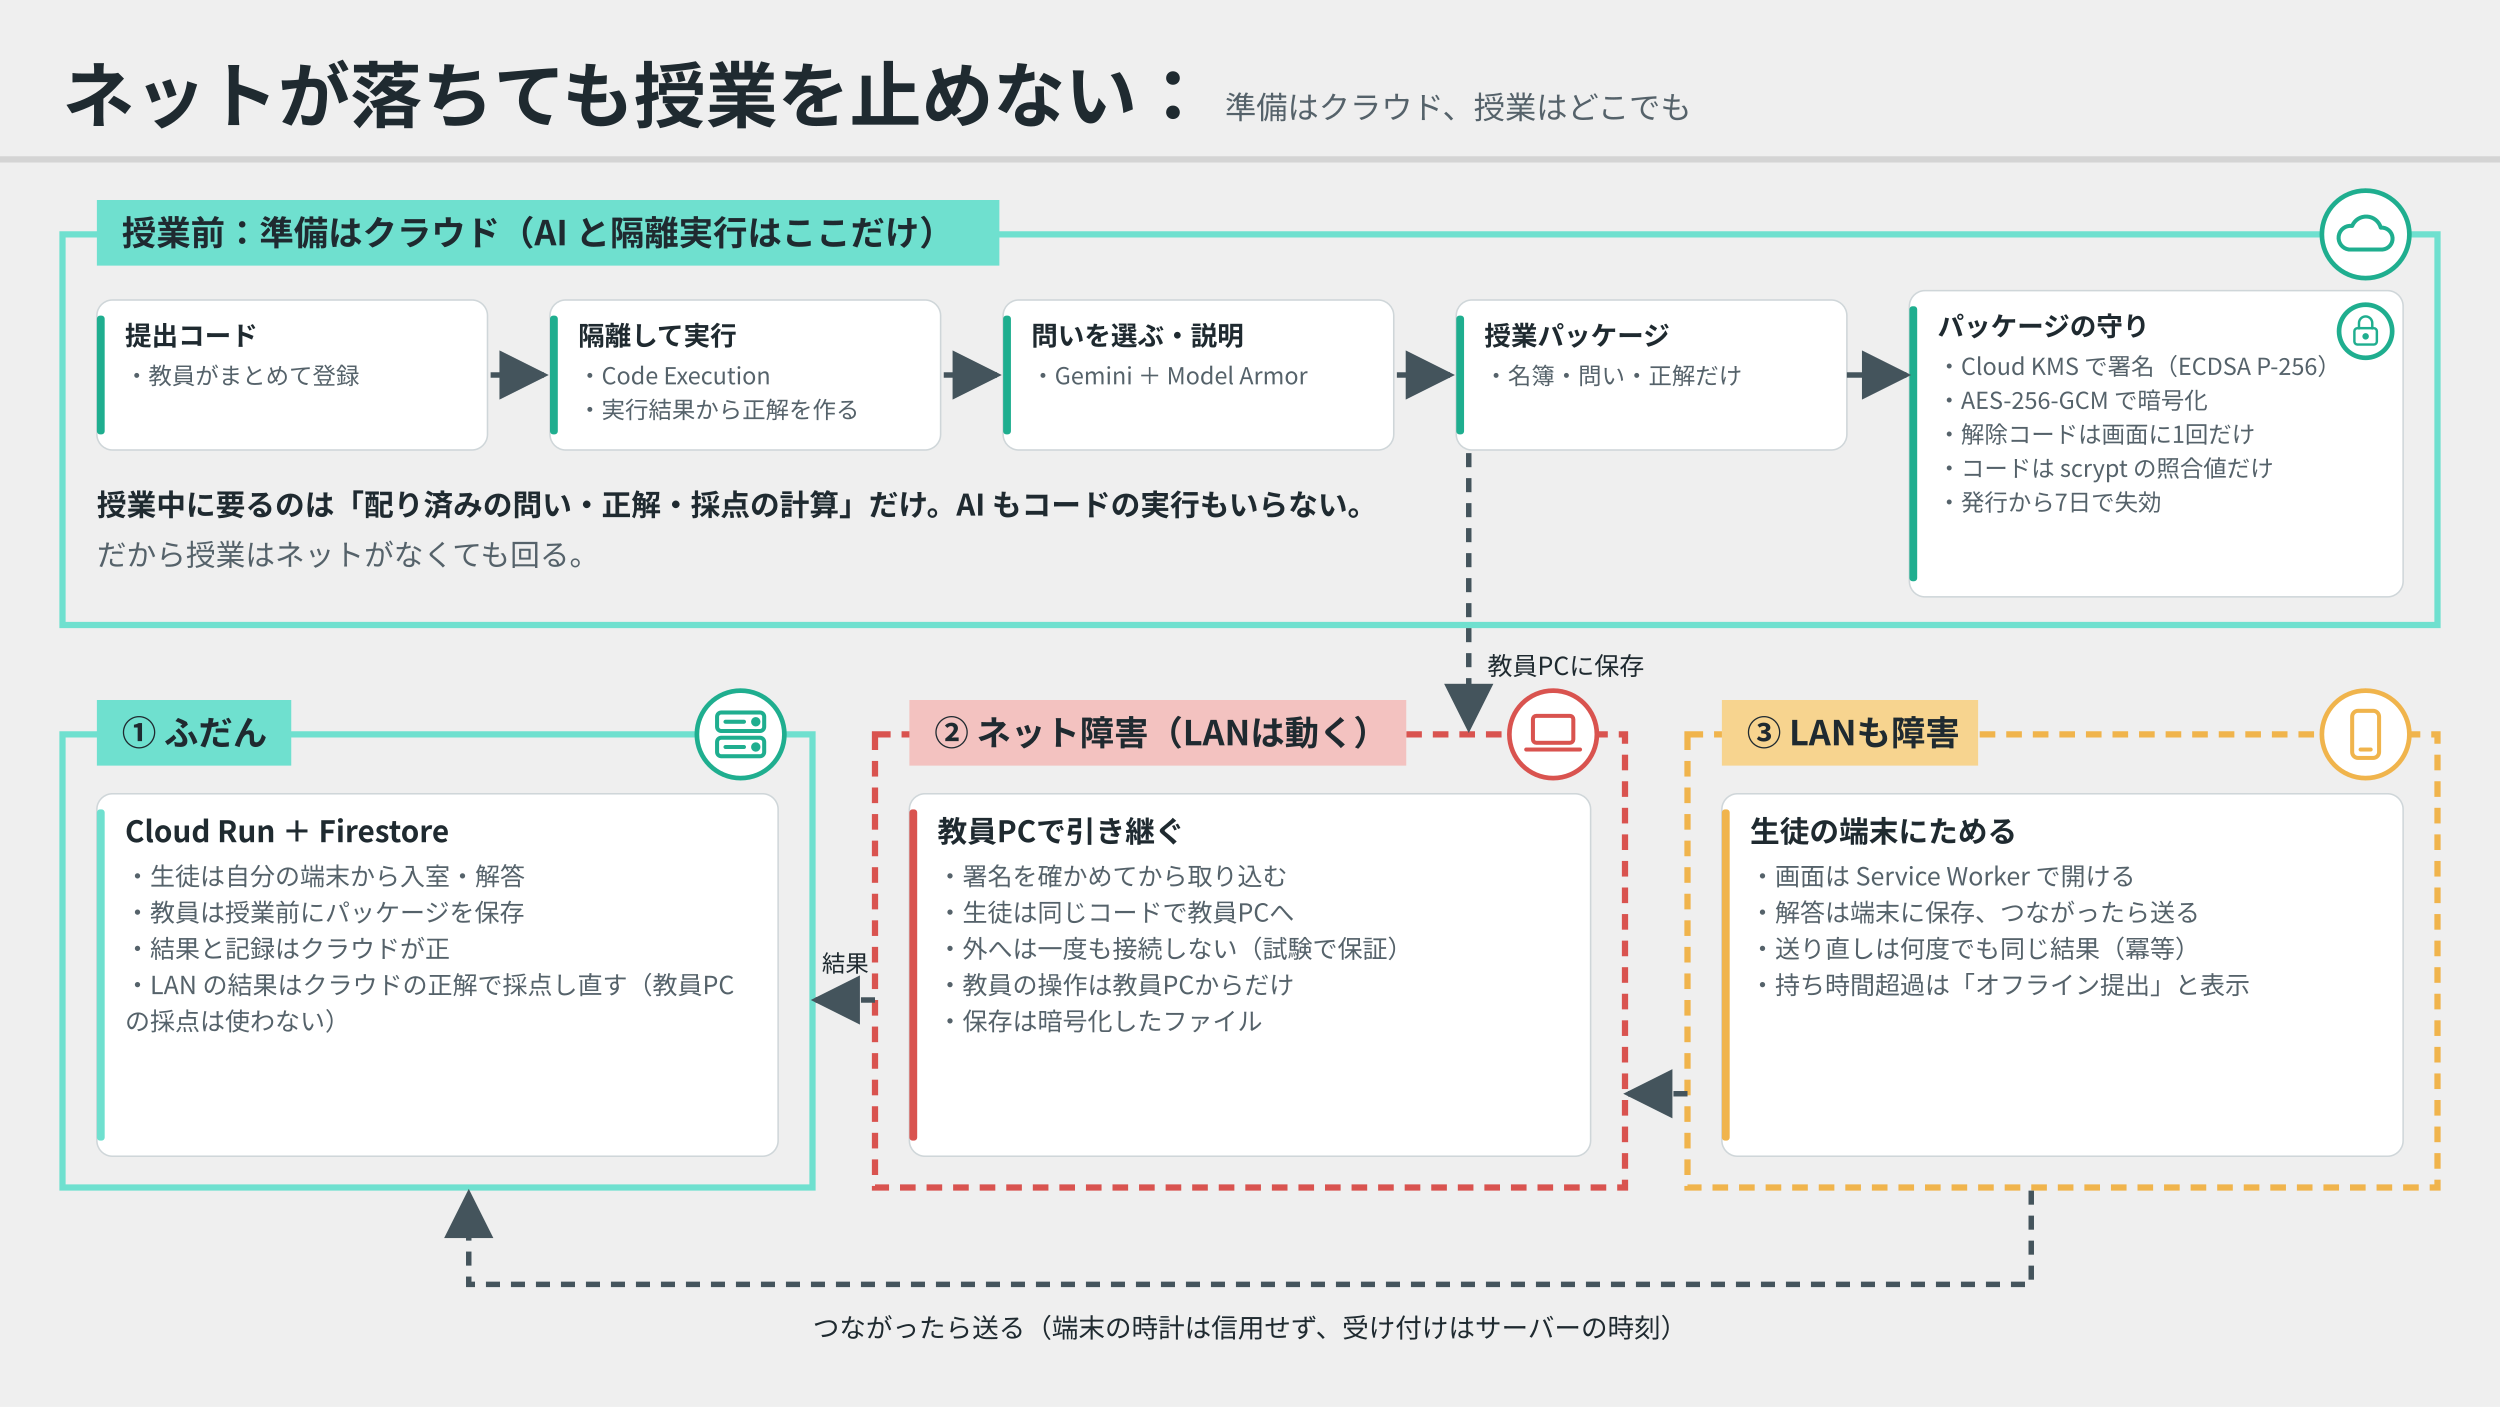
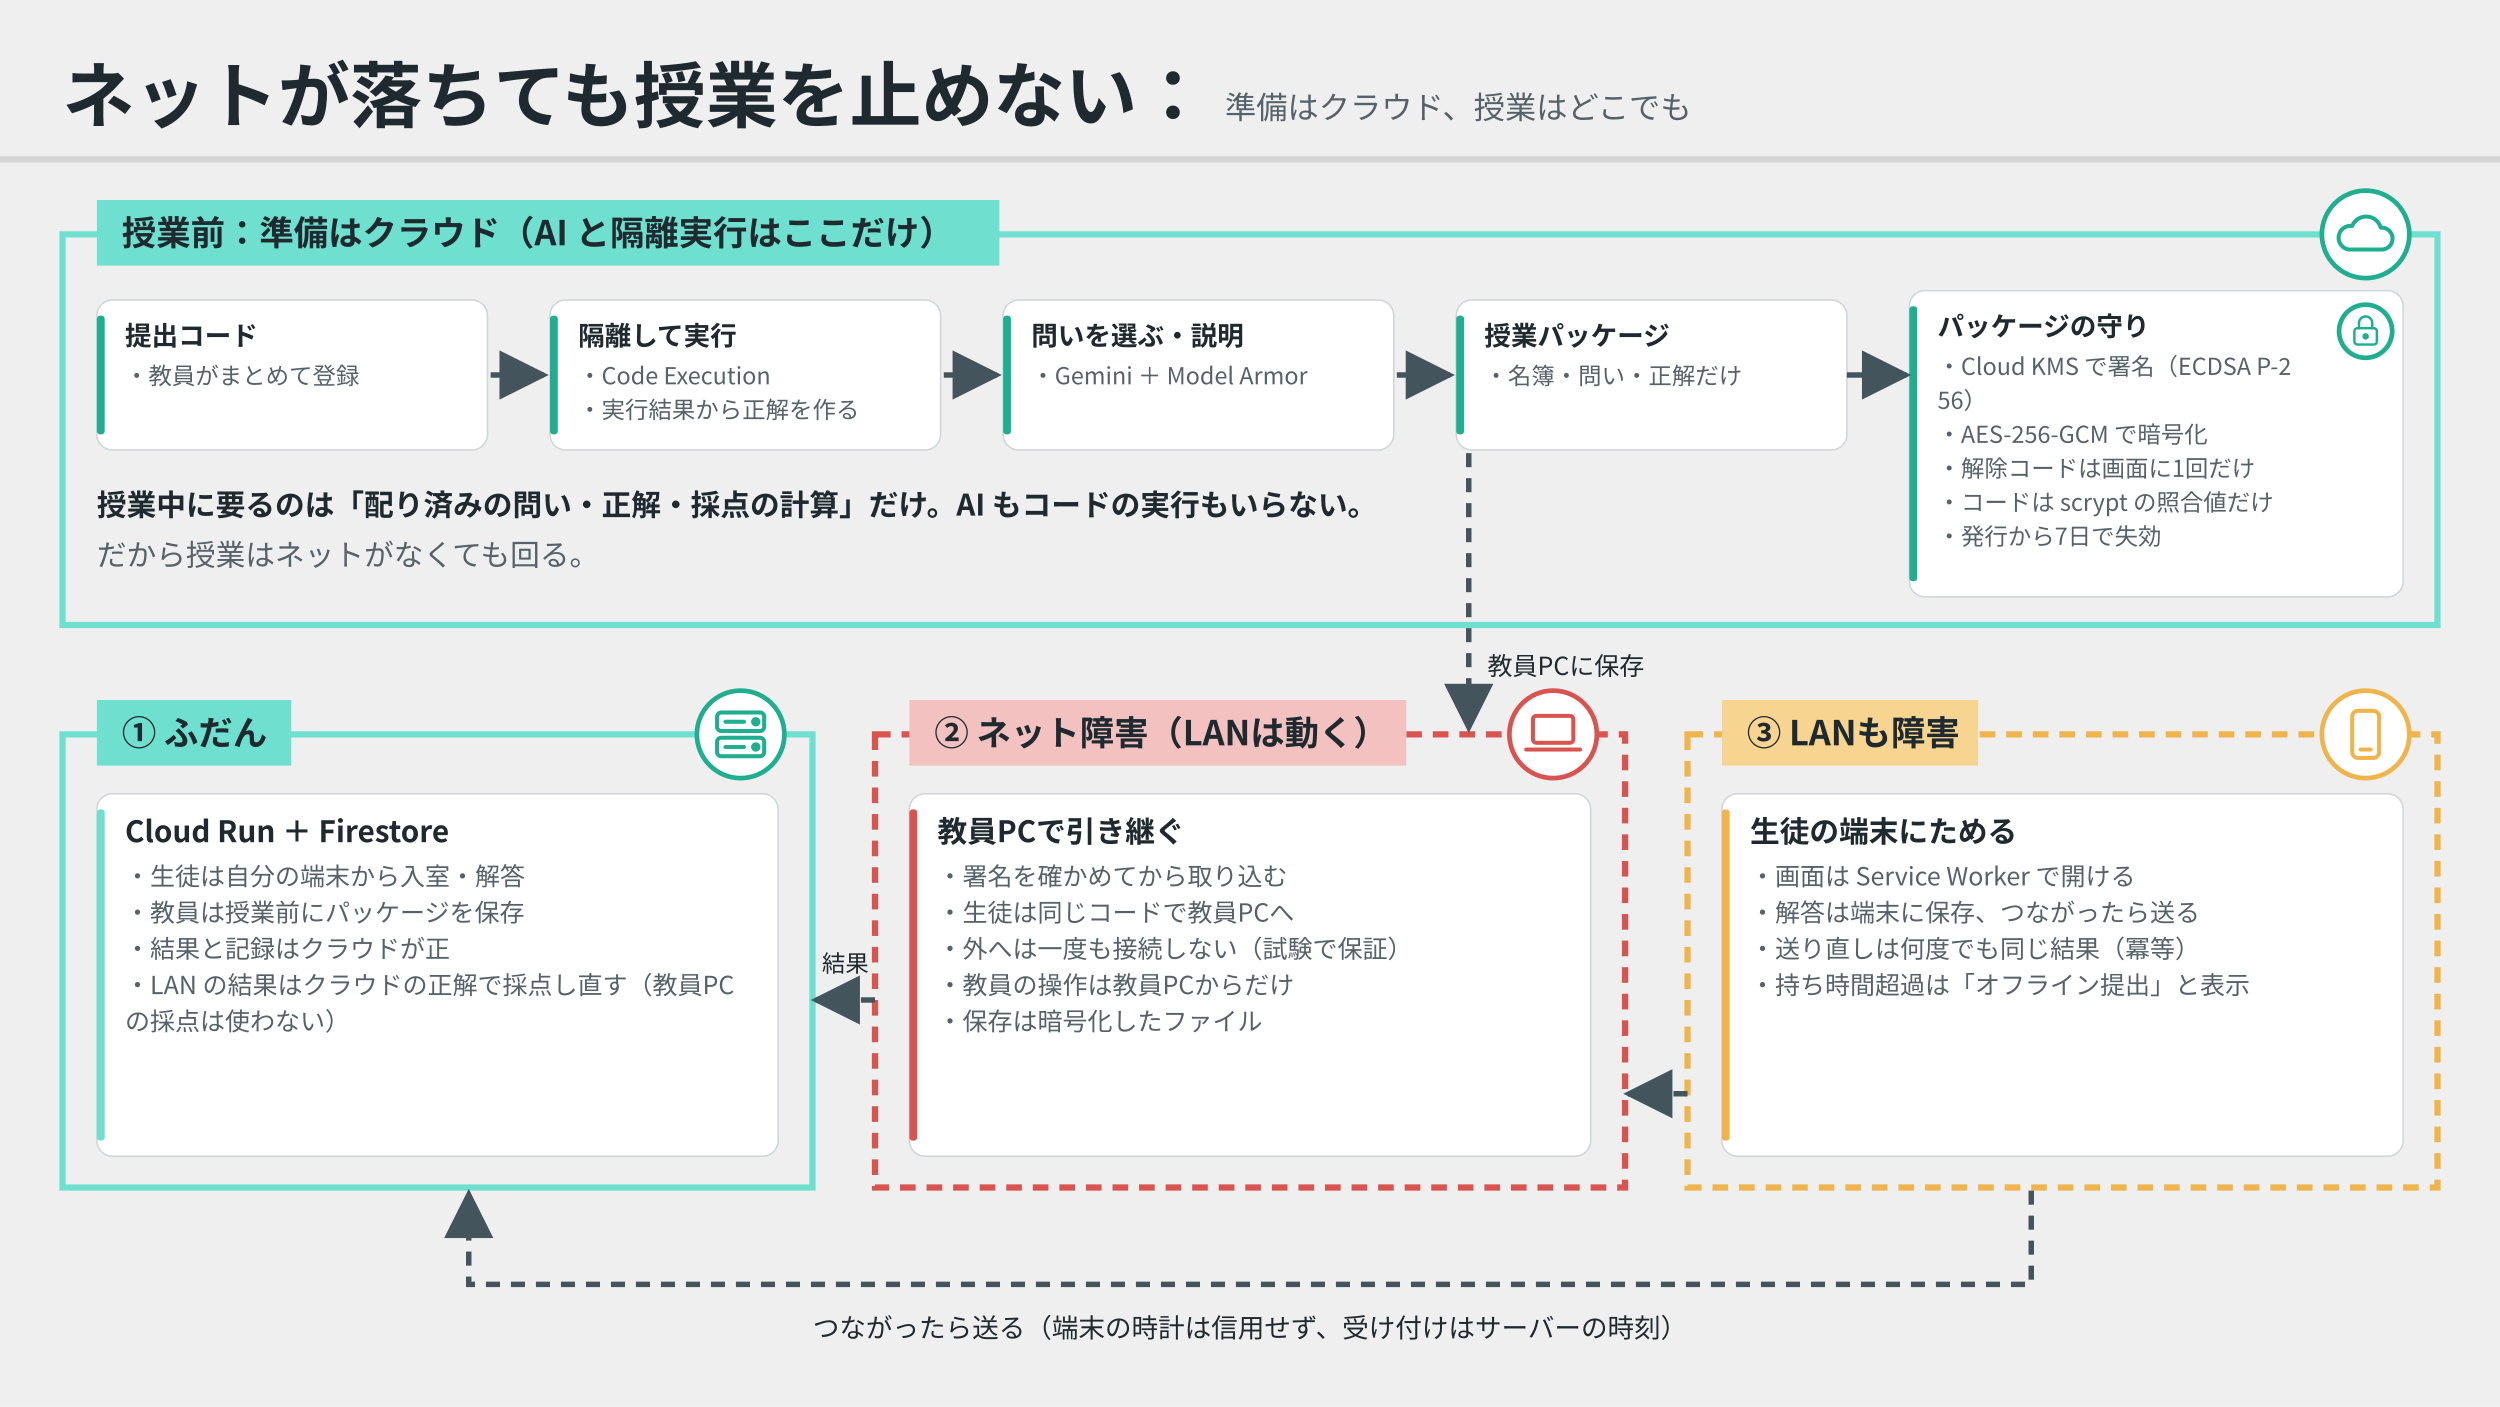
<svg xmlns="http://www.w3.org/2000/svg" viewBox="0 0 1600 900" width="1600" height="900" font-family="'Noto Sans JP','Noto Sans CJK JP','Hiragino Sans','Yu Gothic UI','Meiryo',sans-serif">
  <defs>
    <marker id="arrow" viewBox="0 0 10 10" refX="9" refY="5" markerWidth="9" markerHeight="9" orient="auto-start-reverse">
      <path d="M0,0 L10,5 L0,10 z" fill="#44545c" />
    </marker>
    <marker id="arrow-red" viewBox="0 0 10 10" refX="9" refY="5" markerWidth="9" markerHeight="9" orient="auto-start-reverse">
      <path d="M0,0 L10,5 L0,10 z" fill="#c9302c" />
    </marker>
  </defs>
  <rect width="1600" height="900" fill="#efefef" />
  <text x="40" y="78" font-size="46" font-weight="700" fill="#1f2a30">ネットが落ちても授業を止めない：</text>
  <text x="784.0" y="76" font-size="20" fill="#55626a">準備はクラウド、授業はどこでも</text>
  <rect x="0" y="100" width="1600" height="4" fill="#d4d4d4" />
  <rect x="40" y="150" width="1520" height="250" fill="none" stroke="#6fe0cf" stroke-width="4" />
  <rect x="62" y="128" width="577.6" height="42" fill="#6fe0cf" />
  <text x="78" y="157" font-size="22" font-weight="700" fill="#1f2a30">授業前：準備はクラウド（AI と隔離実行はここだけ）</text>
  <circle cx="1514" cy="150" r="28" fill="#ffffff" stroke="#1fae8f" stroke-width="3" />
  <g transform="translate(1514,150) scale(1.076923)" fill="none" stroke="#1fae8f" stroke-width="2.4" stroke-linecap="round" stroke-linejoin="round">
    <path d="M-10,9 H10 A6.5,6.5 0 0 0 9,-4 A9,9 0 0 0 -8,-5 A7,7 0 0 0 -10,9 Z" />
  </g>
  <rect x="62" y="192" width="250" height="96" rx="10" fill="#ffffff" stroke="#cfd6d9" />
  <rect x="62" y="202" width="5" height="76" rx="2" fill="#1fae8f" />
  <text x="80" y="221" font-size="17" font-weight="700" fill="#1f2a30">提出コード</text>
  <text x="80" y="245.95" font-size="15" fill="#55626a">・教員がまとめて登録</text>
  <path d="M314,240 L348,240" fill="none" stroke="#44545c" stroke-width="3.5" marker-end="url(#arrow)" />
  <rect x="352" y="192" width="250" height="96" rx="10" fill="#ffffff" stroke="#cfd6d9" />
  <rect x="352" y="202" width="5" height="76" rx="2" fill="#1fae8f" />
  <text x="370" y="221" font-size="17" font-weight="700" fill="#1f2a30">隔離して実行</text>
  <text x="370" y="245.95" font-size="15" fill="#55626a">・Code Execution</text>
  <text x="370" y="267.7" font-size="15" fill="#55626a">・実行結果から正解を作る</text>
  <path d="M604,240 L638,240" fill="none" stroke="#44545c" stroke-width="3.5" marker-end="url(#arrow)" />
  <rect x="642" y="192" width="250" height="96" rx="10" fill="#ffffff" stroke="#cfd6d9" />
  <rect x="642" y="202" width="5" height="76" rx="2" fill="#1fae8f" />
  <text x="660" y="221" font-size="17" font-weight="700" fill="#1f2a30">問いを選ぶ・説明</text>
  <text x="660" y="245.95" font-size="15" fill="#55626a">・Gemini ＋ Model Armor</text>
  <path d="M894,240 L928,240" fill="none" stroke="#44545c" stroke-width="3.5" marker-end="url(#arrow)" />
  <rect x="932" y="192" width="250" height="96" rx="10" fill="#ffffff" stroke="#cfd6d9" />
  <rect x="932" y="202" width="5" height="76" rx="2" fill="#1fae8f" />
  <text x="950" y="221" font-size="17" font-weight="700" fill="#1f2a30">授業パッケージ</text>
  <text x="950" y="245.95" font-size="15" fill="#55626a">・名簿・問い・正解だけ</text>
  <rect x="1222" y="186" width="316" height="196" rx="10" fill="#ffffff" stroke="#cfd6d9" />
  <rect x="1222" y="196" width="5" height="176" rx="2" fill="#1fae8f" />
  <circle cx="1514" cy="212" r="17" fill="#ffffff" stroke="#1fae8f" stroke-width="3" />
  <g transform="translate(1514,212) scale(0.6538462)" fill="none" stroke="#1fae8f" stroke-width="2.4" stroke-linecap="round" stroke-linejoin="round">
    <rect x="-11" y="-3" width="22" height="16" rx="3" />
    <path d="M-6.5,-3 V-8 A6.5,6.5 0 0 1 6.5,-8 V-3" />
    <circle cx="0" cy="5" r="2" fill="#1fae8f" />
  </g>
  <text x="1240" y="215" font-size="17" font-weight="700" fill="#1f2a30">パッケージの守り</text>
-   <text x="1240" y="239.95" font-size="15" fill="#55626a">・Cloud KMS で署名（ECDSA P-256）</text>
-   <text x="1240" y="261.7" font-size="15" fill="#55626a">・AES-256-GCM で暗号化</text>
-   <text x="1240" y="283.45" font-size="15" fill="#55626a">・解除コードは画面に1回だけ</text>
-   <text x="1240" y="305.2" font-size="15" fill="#55626a">・コードは scrypt の照合値だけ</text>
-   <text x="1240" y="326.95" font-size="15" fill="#55626a">・発行から7日で失効</text>
+   <text x="1240" y="239.95" font-size="15" fill="#55626a">・Cloud KMS で署名（ECDSA P-2</text>
+   <text x="1240" y="261.7" font-size="15" fill="#55626a">　56）</text>
+   <text x="1240" y="283.45" font-size="15" fill="#55626a">・AES-256-GCM で暗号化</text>
+   <text x="1240" y="305.2" font-size="15" fill="#55626a">・解除コードは画面に1回だけ</text>
+   <text x="1240" y="326.95" font-size="15" fill="#55626a">・コードは scrypt の照合値だけ</text>
+   <text x="1240" y="348.7" font-size="15" fill="#55626a">・発行から7日で失効</text>
  <path d="M1182,240 L1220,240" fill="none" stroke="#44545c" stroke-width="3.5" marker-end="url(#arrow)" />
  <text x="62" y="330" font-size="19" fill="#1f2a30" text-anchor="start" font-weight="700">授業中に要るのは「配り済みの問い・正解・採点の計算」だけ。AI もコードの実行もいらない。</text>
  <text x="62" y="362" font-size="19" fill="#55626a" text-anchor="start">だから授業はネットがなくても回る。</text>
  <rect x="40" y="470" width="480" height="290" fill="none" stroke="#6fe0cf" stroke-width="4" />
  <rect x="62" y="448" width="124.4" height="42" fill="#6fe0cf" />
  <text x="78" y="477" font-size="22" font-weight="700" fill="#1f2a30">① ふだん</text>
  <circle cx="474" cy="470" r="28" fill="#ffffff" stroke="#1fae8f" stroke-width="3" />
  <g transform="translate(474,470) scale(1.076923)" fill="none" stroke="#1fae8f" stroke-width="2.4" stroke-linecap="round" stroke-linejoin="round">
    <rect x="-14" y="-13" width="28" height="11" rx="2.5" />
    <rect x="-14" y="2" width="28" height="11" rx="2.5" />
    <circle cx="9" cy="-7.5" r="1.6" fill="#1fae8f" />
    <circle cx="9" cy="7.5" r="1.6" fill="#1fae8f" />
    <path d="M-9,-7.5 H2 M-9,7.5 H2" />
  </g>
  <rect x="62" y="508" width="436" height="232" rx="10" fill="#ffffff" stroke="#cfd6d9" />
  <rect x="62" y="518" width="5" height="212" rx="2" fill="#6fe0cf" />
  <text x="80" y="539" font-size="19" font-weight="700" fill="#1f2a30">Cloud Run ＋ Firestore</text>
  <text x="80" y="566.65" font-size="16" fill="#55626a">・生徒は自分の端末から入室・解答</text>
  <text x="80" y="589.85" font-size="16" fill="#55626a">・教員は授業前にパッケージを保存</text>
  <text x="80" y="613.05" font-size="16" fill="#55626a">・結果と記録はクラウドが正</text>
  <text x="80" y="636.25" font-size="16" fill="#55626a">・LAN の結果はクラウドの正解で採点し直す（教員PC</text>
  <text x="80" y="659.45" font-size="16" fill="#55626a">　の採点は使わない）</text>
  <rect x="560" y="470" width="480" height="290" fill="none" stroke="#d9534f" stroke-width="4" stroke-dasharray="10 7" />
  <rect x="582" y="448" width="318.0" height="42" fill="#f3c2c0" />
  <text x="598" y="477" font-size="22" font-weight="700" fill="#1f2a30">② ネット障害（LANは動く）</text>
  <circle cx="994" cy="470" r="28" fill="#ffffff" stroke="#d9534f" stroke-width="3" />
  <g transform="translate(994,470) scale(1.076923)" fill="none" stroke="#d9534f" stroke-width="2.4" stroke-linecap="round" stroke-linejoin="round">
    <rect x="-12" y="-11" width="24" height="16" rx="2" />
    <path d="M-16,9 H16" />
  </g>
  <rect x="582" y="508" width="436" height="232" rx="10" fill="#ffffff" stroke="#cfd6d9" />
  <rect x="582" y="518" width="5" height="212" rx="2" fill="#d9534f" />
  <text x="600" y="539" font-size="19" font-weight="700" fill="#1f2a30">教員PCで引き継ぐ</text>
  <text x="600" y="566.65" font-size="16" fill="#55626a">・署名を確かめてから取り込む</text>
  <text x="600" y="589.85" font-size="16" fill="#55626a">・生徒は同じコードで教員PCへ</text>
  <text x="600" y="613.05" font-size="16" fill="#55626a">・外へは一度も接続しない（試験で保証）</text>
  <text x="600" y="636.25" font-size="16" fill="#55626a">・教員の操作は教員PCからだけ</text>
  <text x="600" y="659.45" font-size="16" fill="#55626a">・保存は暗号化したファイル</text>
  <rect x="1080" y="470" width="480" height="290" fill="none" stroke="#f0b44c" stroke-width="4" stroke-dasharray="10 7" />
  <rect x="1102" y="448" width="164.0" height="42" fill="#f7d48f" />
  <text x="1118" y="477" font-size="22" font-weight="700" fill="#1f2a30">③ LANも障害</text>
  <circle cx="1514" cy="470" r="28" fill="#ffffff" stroke="#f0b44c" stroke-width="3" />
  <g transform="translate(1514,470) scale(1.076923)" fill="none" stroke="#f0b44c" stroke-width="2.4" stroke-linecap="round" stroke-linejoin="round">
    <rect x="-8" y="-14" width="16" height="28" rx="3.5" />
    <path d="M-3,9 H3" />
  </g>
  <rect x="1102" y="508" width="436" height="232" rx="10" fill="#ffffff" stroke="#cfd6d9" />
  <rect x="1102" y="518" width="5" height="212" rx="2" fill="#f0b44c" />
  <text x="1120" y="539" font-size="19" font-weight="700" fill="#1f2a30">生徒の端末にためる</text>
  <text x="1120" y="566.65" font-size="16" fill="#55626a">・画面は Service Worker で開ける</text>
  <text x="1120" y="589.85" font-size="16" fill="#55626a">・解答は端末に保存、つながったら送る</text>
  <text x="1120" y="613.05" font-size="16" fill="#55626a">・送り直しは何度でも同じ結果（冪等）</text>
  <text x="1120" y="636.25" font-size="16" fill="#55626a">・持ち時間超過は「オフライン提出」と表示</text>
  <path d="M940,290 L940,466" fill="none" stroke="#44545c" stroke-width="3.5" stroke-dasharray="9 7" marker-end="url(#arrow)" />
  <text x="952" y="432" font-size="16" fill="#1f2a30" text-anchor="start">教員PCに保存</text>
  <path d="M560,640 L522,640" fill="none" stroke="#44545c" stroke-width="3.5" stroke-dasharray="9 7" marker-end="url(#arrow)" />
  <text x="541" y="622" font-size="15" fill="#1f2a30" text-anchor="middle">結果</text>
  <path d="M1080,700 L1042,700" fill="none" stroke="#44545c" stroke-width="3.5" stroke-dasharray="9 7" marker-end="url(#arrow)" />
  <path d="M1300,762 L1300,822 L300,822 L300,764" fill="none" stroke="#44545c" stroke-width="3.5" stroke-dasharray="9 7" marker-end="url(#arrow)" />
  <text x="800" y="856" font-size="17" fill="#1f2a30" text-anchor="middle">つながったら送る（端末の時計は信用せず、受け付けはサーバーの時刻）</text>
</svg>
